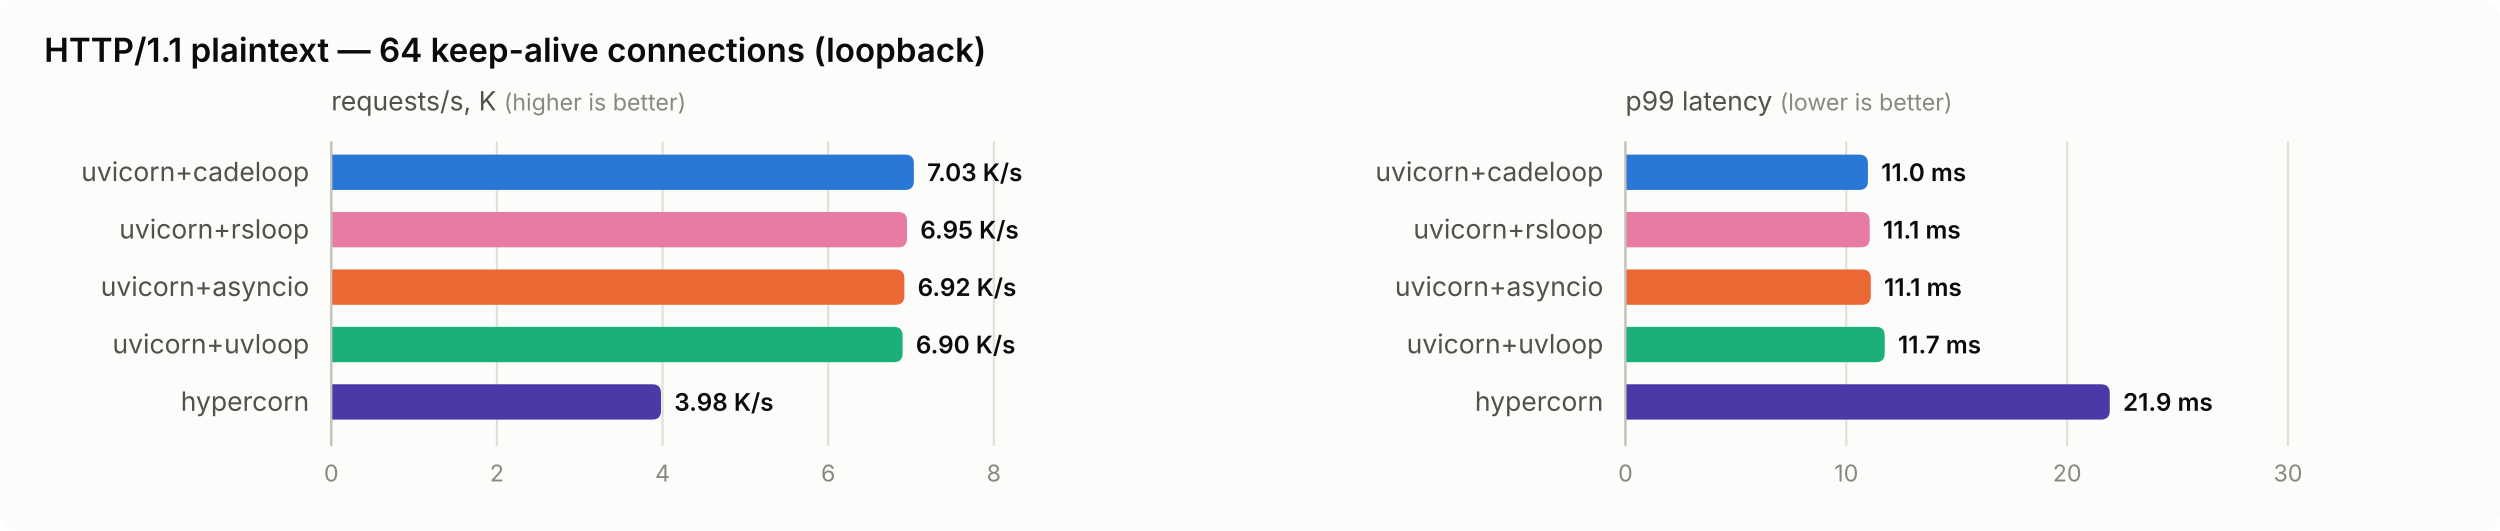
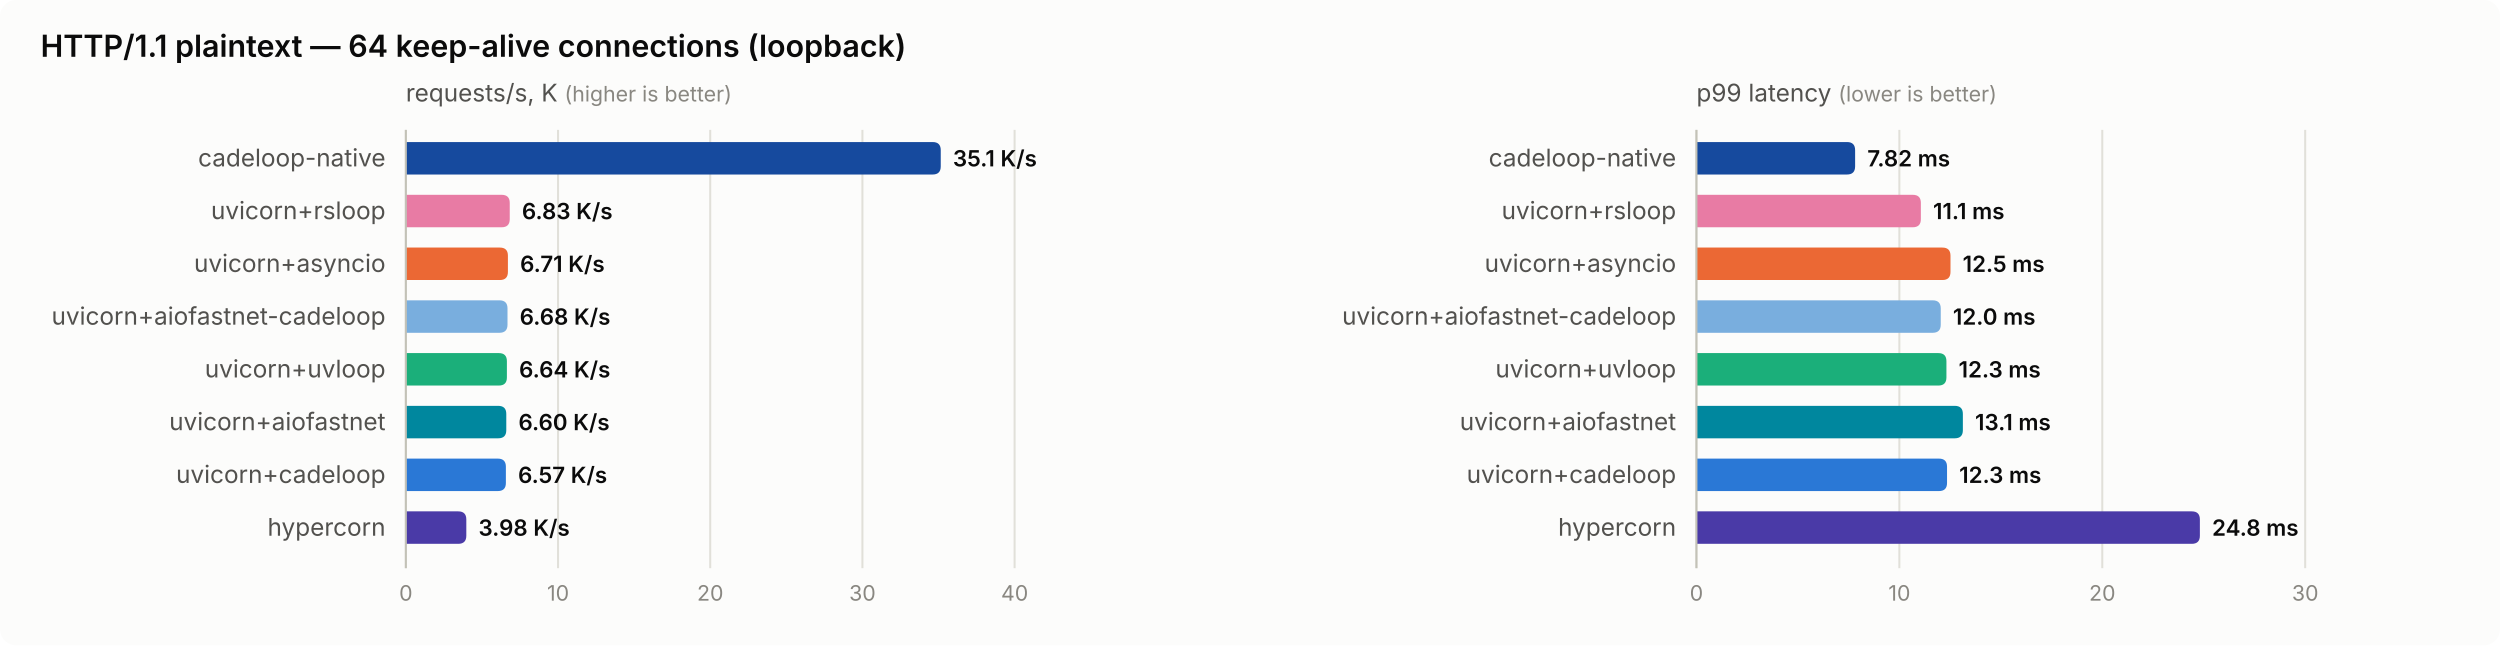
- <svg xmlns="http://www.w3.org/2000/svg" viewBox="0 0 1132 240" width="1132" height="240" font-family="system-ui, -apple-system, 'Segoe UI', sans-serif">
-   <rect width="1132" height="240" fill="#fcfcfb" rx="8" />
+ <svg xmlns="http://www.w3.org/2000/svg" viewBox="0 0 1232 318" width="1232" height="318" font-family="system-ui, -apple-system, 'Segoe UI', sans-serif">
+   <rect width="1232" height="318" fill="#fcfcfb" rx="8" />
  <text x="20" y="28" font-size="15" font-weight="600" fill="#0b0b0b">HTTP/1.1 plaintext — 64 keep-alive connections (loopback)</text>
-   <text x="150" y="50" font-size="12" fill="#52514e">requests/s, K <tspan fill="#898781" font-size="10.5">(higher is better)</tspan>
+   <text x="200" y="50" font-size="12" fill="#52514e">requests/s, K <tspan fill="#898781" font-size="10.5">(higher is better)</tspan>
  </text>
-   <line x1="150.0" y1="64" x2="150.0" y2="202" stroke="#e1e0d9" stroke-width="1" />
-   <text x="150.0" y="218" font-size="10.5" fill="#898781" text-anchor="middle">0</text>
-   <line x1="225.0" y1="64" x2="225.0" y2="202" stroke="#e1e0d9" stroke-width="1" />
-   <text x="225.0" y="218" font-size="10.5" fill="#898781" text-anchor="middle">2</text>
-   <line x1="300.0" y1="64" x2="300.0" y2="202" stroke="#e1e0d9" stroke-width="1" />
-   <text x="300.0" y="218" font-size="10.5" fill="#898781" text-anchor="middle">4</text>
-   <line x1="375.0" y1="64" x2="375.0" y2="202" stroke="#e1e0d9" stroke-width="1" />
-   <text x="375.0" y="218" font-size="10.5" fill="#898781" text-anchor="middle">6</text>
-   <line x1="450.0" y1="64" x2="450.0" y2="202" stroke="#e1e0d9" stroke-width="1" />
-   <text x="450.0" y="218" font-size="10.5" fill="#898781" text-anchor="middle">8</text>
-   <text x="140" y="82" font-size="12" fill="#52514e" text-anchor="end">uvicorn+cadeloop</text>
-   <path d="M150.0,70.0 h259.8 q4.0,0 4.0,4.0 v8.0 q0,4.0 -4.0,4.0 h-259.8 z" fill="#2a78d6" />
-   <rect x="150.0" y="69.0" width="0" height="0" fill="#fcfcfb" />
-   <text x="419.8" y="82" font-size="11" font-weight="600" fill="#0b0b0b">7.03 K/s</text>
-   <text x="140" y="108" font-size="12" fill="#52514e" text-anchor="end">uvicorn+rsloop</text>
-   <path d="M150.0,96.0 h256.7 q4.0,0 4.0,4.0 v8.0 q0,4.0 -4.0,4.0 h-256.7 z" fill="#e87ba4" />
-   <rect x="150.0" y="95.0" width="0" height="0" fill="#fcfcfb" />
-   <text x="416.7" y="108" font-size="11" font-weight="600" fill="#0b0b0b">6.95 K/s</text>
-   <text x="140" y="134" font-size="12" fill="#52514e" text-anchor="end">uvicorn+asyncio</text>
-   <path d="M150.0,122.0 h255.5 q4.0,0 4.0,4.0 v8.0 q0,4.0 -4.0,4.0 h-255.5 z" fill="#eb6834" />
-   <rect x="150.0" y="121.0" width="0" height="0" fill="#fcfcfb" />
-   <text x="415.5" y="134" font-size="11" font-weight="600" fill="#0b0b0b">6.92 K/s</text>
-   <text x="140" y="160" font-size="12" fill="#52514e" text-anchor="end">uvicorn+uvloop</text>
-   <path d="M150.0,148.0 h254.7 q4.0,0 4.0,4.0 v8.0 q0,4.0 -4.0,4.0 h-254.7 z" fill="#1baf7a" />
-   <rect x="150.0" y="147.0" width="0" height="0" fill="#fcfcfb" />
-   <text x="414.7" y="160" font-size="11" font-weight="600" fill="#0b0b0b">6.90 K/s</text>
-   <text x="140" y="186" font-size="12" fill="#52514e" text-anchor="end">hypercorn</text>
-   <path d="M150.0,174.0 h145.3 q4.0,0 4.0,4.0 v8.0 q0,4.0 -4.0,4.0 h-145.3 z" fill="#4a3aa7" />
-   <rect x="150.0" y="173.0" width="0" height="0" fill="#fcfcfb" />
-   <text x="305.3" y="186" font-size="11" font-weight="600" fill="#0b0b0b">3.98 K/s</text>
-   <line x1="150" y1="64" x2="150" y2="202" stroke="#c3c2b7" stroke-width="1" />
-   <text x="736" y="50" font-size="12" fill="#52514e">p99 latency <tspan fill="#898781" font-size="10.5">(lower is better)</tspan>
+   <line x1="200.0" y1="64" x2="200.0" y2="280" stroke="#e1e0d9" stroke-width="1" />
+   <text x="200.0" y="296" font-size="10.5" fill="#898781" text-anchor="middle">0</text>
+   <line x1="275.0" y1="64" x2="275.0" y2="280" stroke="#e1e0d9" stroke-width="1" />
+   <text x="275.0" y="296" font-size="10.5" fill="#898781" text-anchor="middle">10</text>
+   <line x1="350.0" y1="64" x2="350.0" y2="280" stroke="#e1e0d9" stroke-width="1" />
+   <text x="350.0" y="296" font-size="10.5" fill="#898781" text-anchor="middle">20</text>
+   <line x1="425.0" y1="64" x2="425.0" y2="280" stroke="#e1e0d9" stroke-width="1" />
+   <text x="425.0" y="296" font-size="10.5" fill="#898781" text-anchor="middle">30</text>
+   <line x1="500.0" y1="64" x2="500.0" y2="280" stroke="#e1e0d9" stroke-width="1" />
+   <text x="500.0" y="296" font-size="10.5" fill="#898781" text-anchor="middle">40</text>
+   <text x="190" y="82" font-size="12" fill="#52514e" text-anchor="end">cadeloop-native</text>
+   <path d="M200.0,70.0 h259.6 q4.0,0 4.0,4.0 v8.0 q0,4.0 -4.0,4.0 h-259.6 z" fill="#164a9e" />
+   <rect x="200.0" y="69.0" width="0" height="0" fill="#fcfcfb" />
+   <text x="469.6" y="82" font-size="11" font-weight="600" fill="#0b0b0b">35.1 K/s</text>
+   <text x="190" y="108" font-size="12" fill="#52514e" text-anchor="end">uvicorn+rsloop</text>
+   <path d="M200.0,96.0 h47.2 q4.0,0 4.0,4.0 v8.0 q0,4.0 -4.0,4.0 h-47.2 z" fill="#e87ba4" />
+   <rect x="200.0" y="95.0" width="0" height="0" fill="#fcfcfb" />
+   <text x="257.2" y="108" font-size="11" font-weight="600" fill="#0b0b0b">6.83 K/s</text>
+   <text x="190" y="134" font-size="12" fill="#52514e" text-anchor="end">uvicorn+asyncio</text>
+   <path d="M200.0,122.0 h46.3 q4.0,0 4.0,4.0 v8.0 q0,4.0 -4.0,4.0 h-46.3 z" fill="#eb6834" />
+   <rect x="200.0" y="121.0" width="0" height="0" fill="#fcfcfb" />
+   <text x="256.3" y="134" font-size="11" font-weight="600" fill="#0b0b0b">6.71 K/s</text>
+   <text x="190" y="160" font-size="12" fill="#52514e" text-anchor="end">uvicorn+aiofastnet-cadeloop</text>
+   <path d="M200.0,148.0 h46.1 q4.0,0 4.0,4.0 v8.0 q0,4.0 -4.0,4.0 h-46.1 z" fill="#79aede" />
+   <rect x="200.0" y="147.0" width="0" height="0" fill="#fcfcfb" />
+   <text x="256.1" y="160" font-size="11" font-weight="600" fill="#0b0b0b">6.68 K/s</text>
+   <text x="190" y="186" font-size="12" fill="#52514e" text-anchor="end">uvicorn+uvloop</text>
+   <path d="M200.0,174.0 h45.8 q4.0,0 4.0,4.0 v8.0 q0,4.0 -4.0,4.0 h-45.8 z" fill="#1baf7a" />
+   <rect x="200.0" y="173.0" width="0" height="0" fill="#fcfcfb" />
+   <text x="255.8" y="186" font-size="11" font-weight="600" fill="#0b0b0b">6.64 K/s</text>
+   <text x="190" y="212" font-size="12" fill="#52514e" text-anchor="end">uvicorn+aiofastnet</text>
+   <path d="M200.0,200.0 h45.5 q4.0,0 4.0,4.0 v8.0 q0,4.0 -4.0,4.0 h-45.5 z" fill="#00879e" />
+   <rect x="200.0" y="199.0" width="0" height="0" fill="#fcfcfb" />
+   <text x="255.5" y="212" font-size="11" font-weight="600" fill="#0b0b0b">6.60 K/s</text>
+   <text x="190" y="238" font-size="12" fill="#52514e" text-anchor="end">uvicorn+cadeloop</text>
+   <path d="M200.0,226.0 h45.3 q4.0,0 4.0,4.0 v8.0 q0,4.0 -4.0,4.0 h-45.3 z" fill="#2a78d6" />
+   <rect x="200.0" y="225.0" width="0" height="0" fill="#fcfcfb" />
+   <text x="255.3" y="238" font-size="11" font-weight="600" fill="#0b0b0b">6.57 K/s</text>
+   <text x="190" y="264" font-size="12" fill="#52514e" text-anchor="end">hypercorn</text>
+   <path d="M200.0,252.0 h25.8 q4.0,0 4.0,4.0 v8.0 q0,4.0 -4.0,4.0 h-25.8 z" fill="#4a3aa7" />
+   <rect x="200.0" y="251.0" width="0" height="0" fill="#fcfcfb" />
+   <text x="235.8" y="264" font-size="11" font-weight="600" fill="#0b0b0b">3.98 K/s</text>
+   <line x1="200" y1="64" x2="200" y2="280" stroke="#c3c2b7" stroke-width="1" />
+   <text x="836" y="50" font-size="12" fill="#52514e">p99 latency <tspan fill="#898781" font-size="10.5">(lower is better)</tspan>
  </text>
-   <line x1="736.0" y1="64" x2="736.0" y2="202" stroke="#e1e0d9" stroke-width="1" />
-   <text x="736.0" y="218" font-size="10.5" fill="#898781" text-anchor="middle">0</text>
-   <line x1="836.0" y1="64" x2="836.0" y2="202" stroke="#e1e0d9" stroke-width="1" />
-   <text x="836.0" y="218" font-size="10.5" fill="#898781" text-anchor="middle">10</text>
-   <line x1="936.0" y1="64" x2="936.0" y2="202" stroke="#e1e0d9" stroke-width="1" />
-   <text x="936.0" y="218" font-size="10.5" fill="#898781" text-anchor="middle">20</text>
-   <line x1="1036.0" y1="64" x2="1036.0" y2="202" stroke="#e1e0d9" stroke-width="1" />
-   <text x="1036.0" y="218" font-size="10.5" fill="#898781" text-anchor="middle">30</text>
-   <text x="726" y="82" font-size="12" fill="#52514e" text-anchor="end">uvicorn+cadeloop</text>
-   <path d="M736.0,70.0 h105.8 q4.0,0 4.0,4.0 v8.0 q0,4.0 -4.0,4.0 h-105.8 z" fill="#2a78d6" />
-   <rect x="736.0" y="69.0" width="0" height="0" fill="#fcfcfb" />
-   <text x="851.8" y="82" font-size="11" font-weight="600" fill="#0b0b0b">11.0 ms</text>
-   <text x="726" y="108" font-size="12" fill="#52514e" text-anchor="end">uvicorn+rsloop</text>
-   <path d="M736.0,96.0 h106.6 q4.0,0 4.0,4.0 v8.0 q0,4.0 -4.0,4.0 h-106.6 z" fill="#e87ba4" />
-   <rect x="736.0" y="95.0" width="0" height="0" fill="#fcfcfb" />
-   <text x="852.6" y="108" font-size="11" font-weight="600" fill="#0b0b0b">11.1 ms</text>
-   <text x="726" y="134" font-size="12" fill="#52514e" text-anchor="end">uvicorn+asyncio</text>
-   <path d="M736.0,122.0 h107.1 q4.0,0 4.0,4.0 v8.0 q0,4.0 -4.0,4.0 h-107.1 z" fill="#eb6834" />
-   <rect x="736.0" y="121.0" width="0" height="0" fill="#fcfcfb" />
-   <text x="853.1" y="134" font-size="11" font-weight="600" fill="#0b0b0b">11.1 ms</text>
-   <text x="726" y="160" font-size="12" fill="#52514e" text-anchor="end">uvicorn+uvloop</text>
-   <path d="M736.0,148.0 h113.4 q4.0,0 4.0,4.0 v8.0 q0,4.0 -4.0,4.0 h-113.4 z" fill="#1baf7a" />
-   <rect x="736.0" y="147.0" width="0" height="0" fill="#fcfcfb" />
-   <text x="859.4" y="160" font-size="11" font-weight="600" fill="#0b0b0b">11.7 ms</text>
-   <text x="726" y="186" font-size="12" fill="#52514e" text-anchor="end">hypercorn</text>
-   <path d="M736.0,174.0 h215.3 q4.0,0 4.0,4.0 v8.0 q0,4.0 -4.0,4.0 h-215.3 z" fill="#4a3aa7" />
-   <rect x="736.0" y="173.0" width="0" height="0" fill="#fcfcfb" />
-   <text x="961.3" y="186" font-size="11" font-weight="600" fill="#0b0b0b">21.9 ms</text>
-   <line x1="736" y1="64" x2="736" y2="202" stroke="#c3c2b7" stroke-width="1" />
+   <line x1="836.0" y1="64" x2="836.0" y2="280" stroke="#e1e0d9" stroke-width="1" />
+   <text x="836.0" y="296" font-size="10.5" fill="#898781" text-anchor="middle">0</text>
+   <line x1="936.0" y1="64" x2="936.0" y2="280" stroke="#e1e0d9" stroke-width="1" />
+   <text x="936.0" y="296" font-size="10.5" fill="#898781" text-anchor="middle">10</text>
+   <line x1="1036.0" y1="64" x2="1036.0" y2="280" stroke="#e1e0d9" stroke-width="1" />
+   <text x="1036.0" y="296" font-size="10.5" fill="#898781" text-anchor="middle">20</text>
+   <line x1="1136.0" y1="64" x2="1136.0" y2="280" stroke="#e1e0d9" stroke-width="1" />
+   <text x="1136.0" y="296" font-size="10.5" fill="#898781" text-anchor="middle">30</text>
+   <text x="826" y="82" font-size="12" fill="#52514e" text-anchor="end">cadeloop-native</text>
+   <path d="M836.0,70.0 h74.2 q4.0,0 4.0,4.0 v8.0 q0,4.0 -4.0,4.0 h-74.2 z" fill="#164a9e" />
+   <rect x="836.0" y="69.0" width="0" height="0" fill="#fcfcfb" />
+   <text x="920.2" y="82" font-size="11" font-weight="600" fill="#0b0b0b">7.82 ms</text>
+   <text x="826" y="108" font-size="12" fill="#52514e" text-anchor="end">uvicorn+rsloop</text>
+   <path d="M836.0,96.0 h106.6 q4.0,0 4.0,4.0 v8.0 q0,4.0 -4.0,4.0 h-106.6 z" fill="#e87ba4" />
+   <rect x="836.0" y="95.0" width="0" height="0" fill="#fcfcfb" />
+   <text x="952.6" y="108" font-size="11" font-weight="600" fill="#0b0b0b">11.1 ms</text>
+   <text x="826" y="134" font-size="12" fill="#52514e" text-anchor="end">uvicorn+asyncio</text>
+   <path d="M836.0,122.0 h121.2 q4.0,0 4.0,4.0 v8.0 q0,4.0 -4.0,4.0 h-121.2 z" fill="#eb6834" />
+   <rect x="836.0" y="121.0" width="0" height="0" fill="#fcfcfb" />
+   <text x="967.2" y="134" font-size="11" font-weight="600" fill="#0b0b0b">12.5 ms</text>
+   <text x="826" y="160" font-size="12" fill="#52514e" text-anchor="end">uvicorn+aiofastnet-cadeloop</text>
+   <path d="M836.0,148.0 h116.4 q4.0,0 4.0,4.0 v8.0 q0,4.0 -4.0,4.0 h-116.4 z" fill="#79aede" />
+   <rect x="836.0" y="147.0" width="0" height="0" fill="#fcfcfb" />
+   <text x="962.4" y="160" font-size="11" font-weight="600" fill="#0b0b0b">12.0 ms</text>
+   <text x="826" y="186" font-size="12" fill="#52514e" text-anchor="end">uvicorn+uvloop</text>
+   <path d="M836.0,174.0 h119.2 q4.0,0 4.0,4.0 v8.0 q0,4.0 -4.0,4.0 h-119.2 z" fill="#1baf7a" />
+   <rect x="836.0" y="173.0" width="0" height="0" fill="#fcfcfb" />
+   <text x="965.2" y="186" font-size="11" font-weight="600" fill="#0b0b0b">12.3 ms</text>
+   <text x="826" y="212" font-size="12" fill="#52514e" text-anchor="end">uvicorn+aiofastnet</text>
+   <path d="M836.0,200.0 h127.3 q4.0,0 4.0,4.0 v8.0 q0,4.0 -4.0,4.0 h-127.3 z" fill="#00879e" />
+   <rect x="836.0" y="199.0" width="0" height="0" fill="#fcfcfb" />
+   <text x="973.3" y="212" font-size="11" font-weight="600" fill="#0b0b0b">13.1 ms</text>
+   <text x="826" y="238" font-size="12" fill="#52514e" text-anchor="end">uvicorn+cadeloop</text>
+   <path d="M836.0,226.0 h119.5 q4.0,0 4.0,4.0 v8.0 q0,4.0 -4.0,4.0 h-119.5 z" fill="#2a78d6" />
+   <rect x="836.0" y="225.0" width="0" height="0" fill="#fcfcfb" />
+   <text x="965.5" y="238" font-size="11" font-weight="600" fill="#0b0b0b">12.3 ms</text>
+   <text x="826" y="264" font-size="12" fill="#52514e" text-anchor="end">hypercorn</text>
+   <path d="M836.0,252.0 h244.1 q4.0,0 4.0,4.0 v8.0 q0,4.0 -4.0,4.0 h-244.1 z" fill="#4a3aa7" />
+   <rect x="836.0" y="251.0" width="0" height="0" fill="#fcfcfb" />
+   <text x="1090.1" y="264" font-size="11" font-weight="600" fill="#0b0b0b">24.8 ms</text>
+   <line x1="836" y1="64" x2="836" y2="280" stroke="#c3c2b7" stroke-width="1" />
</svg>
